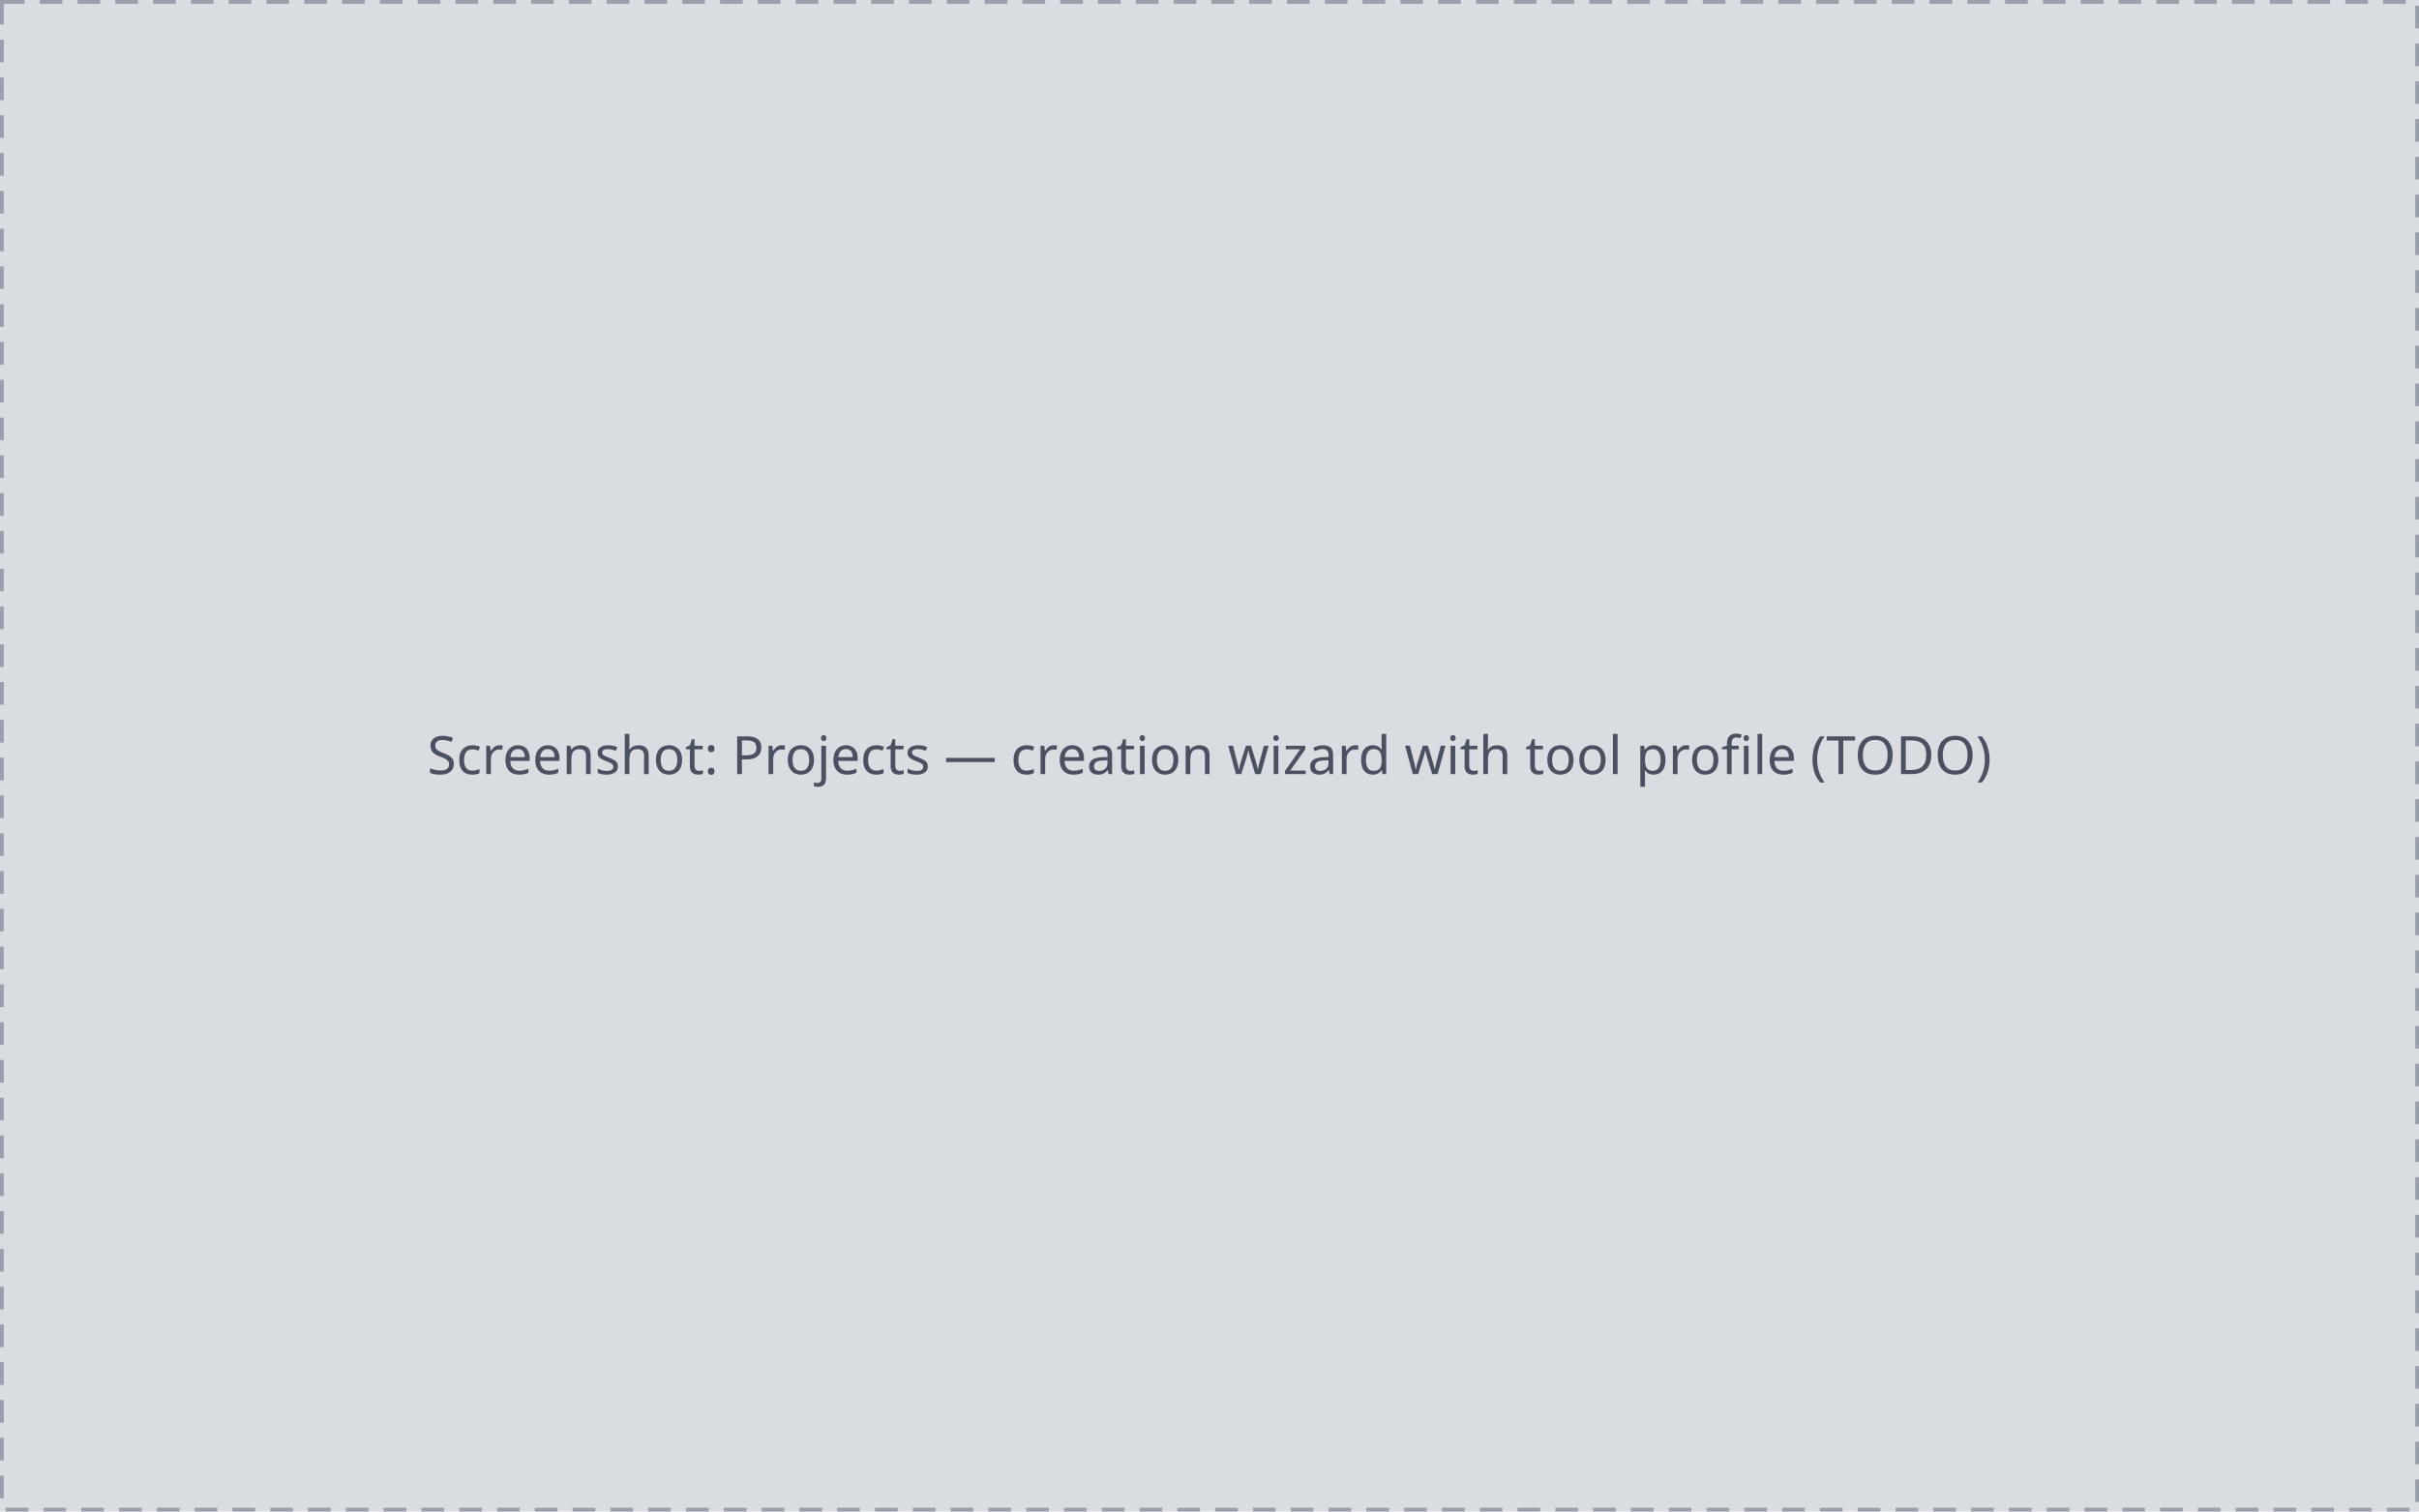
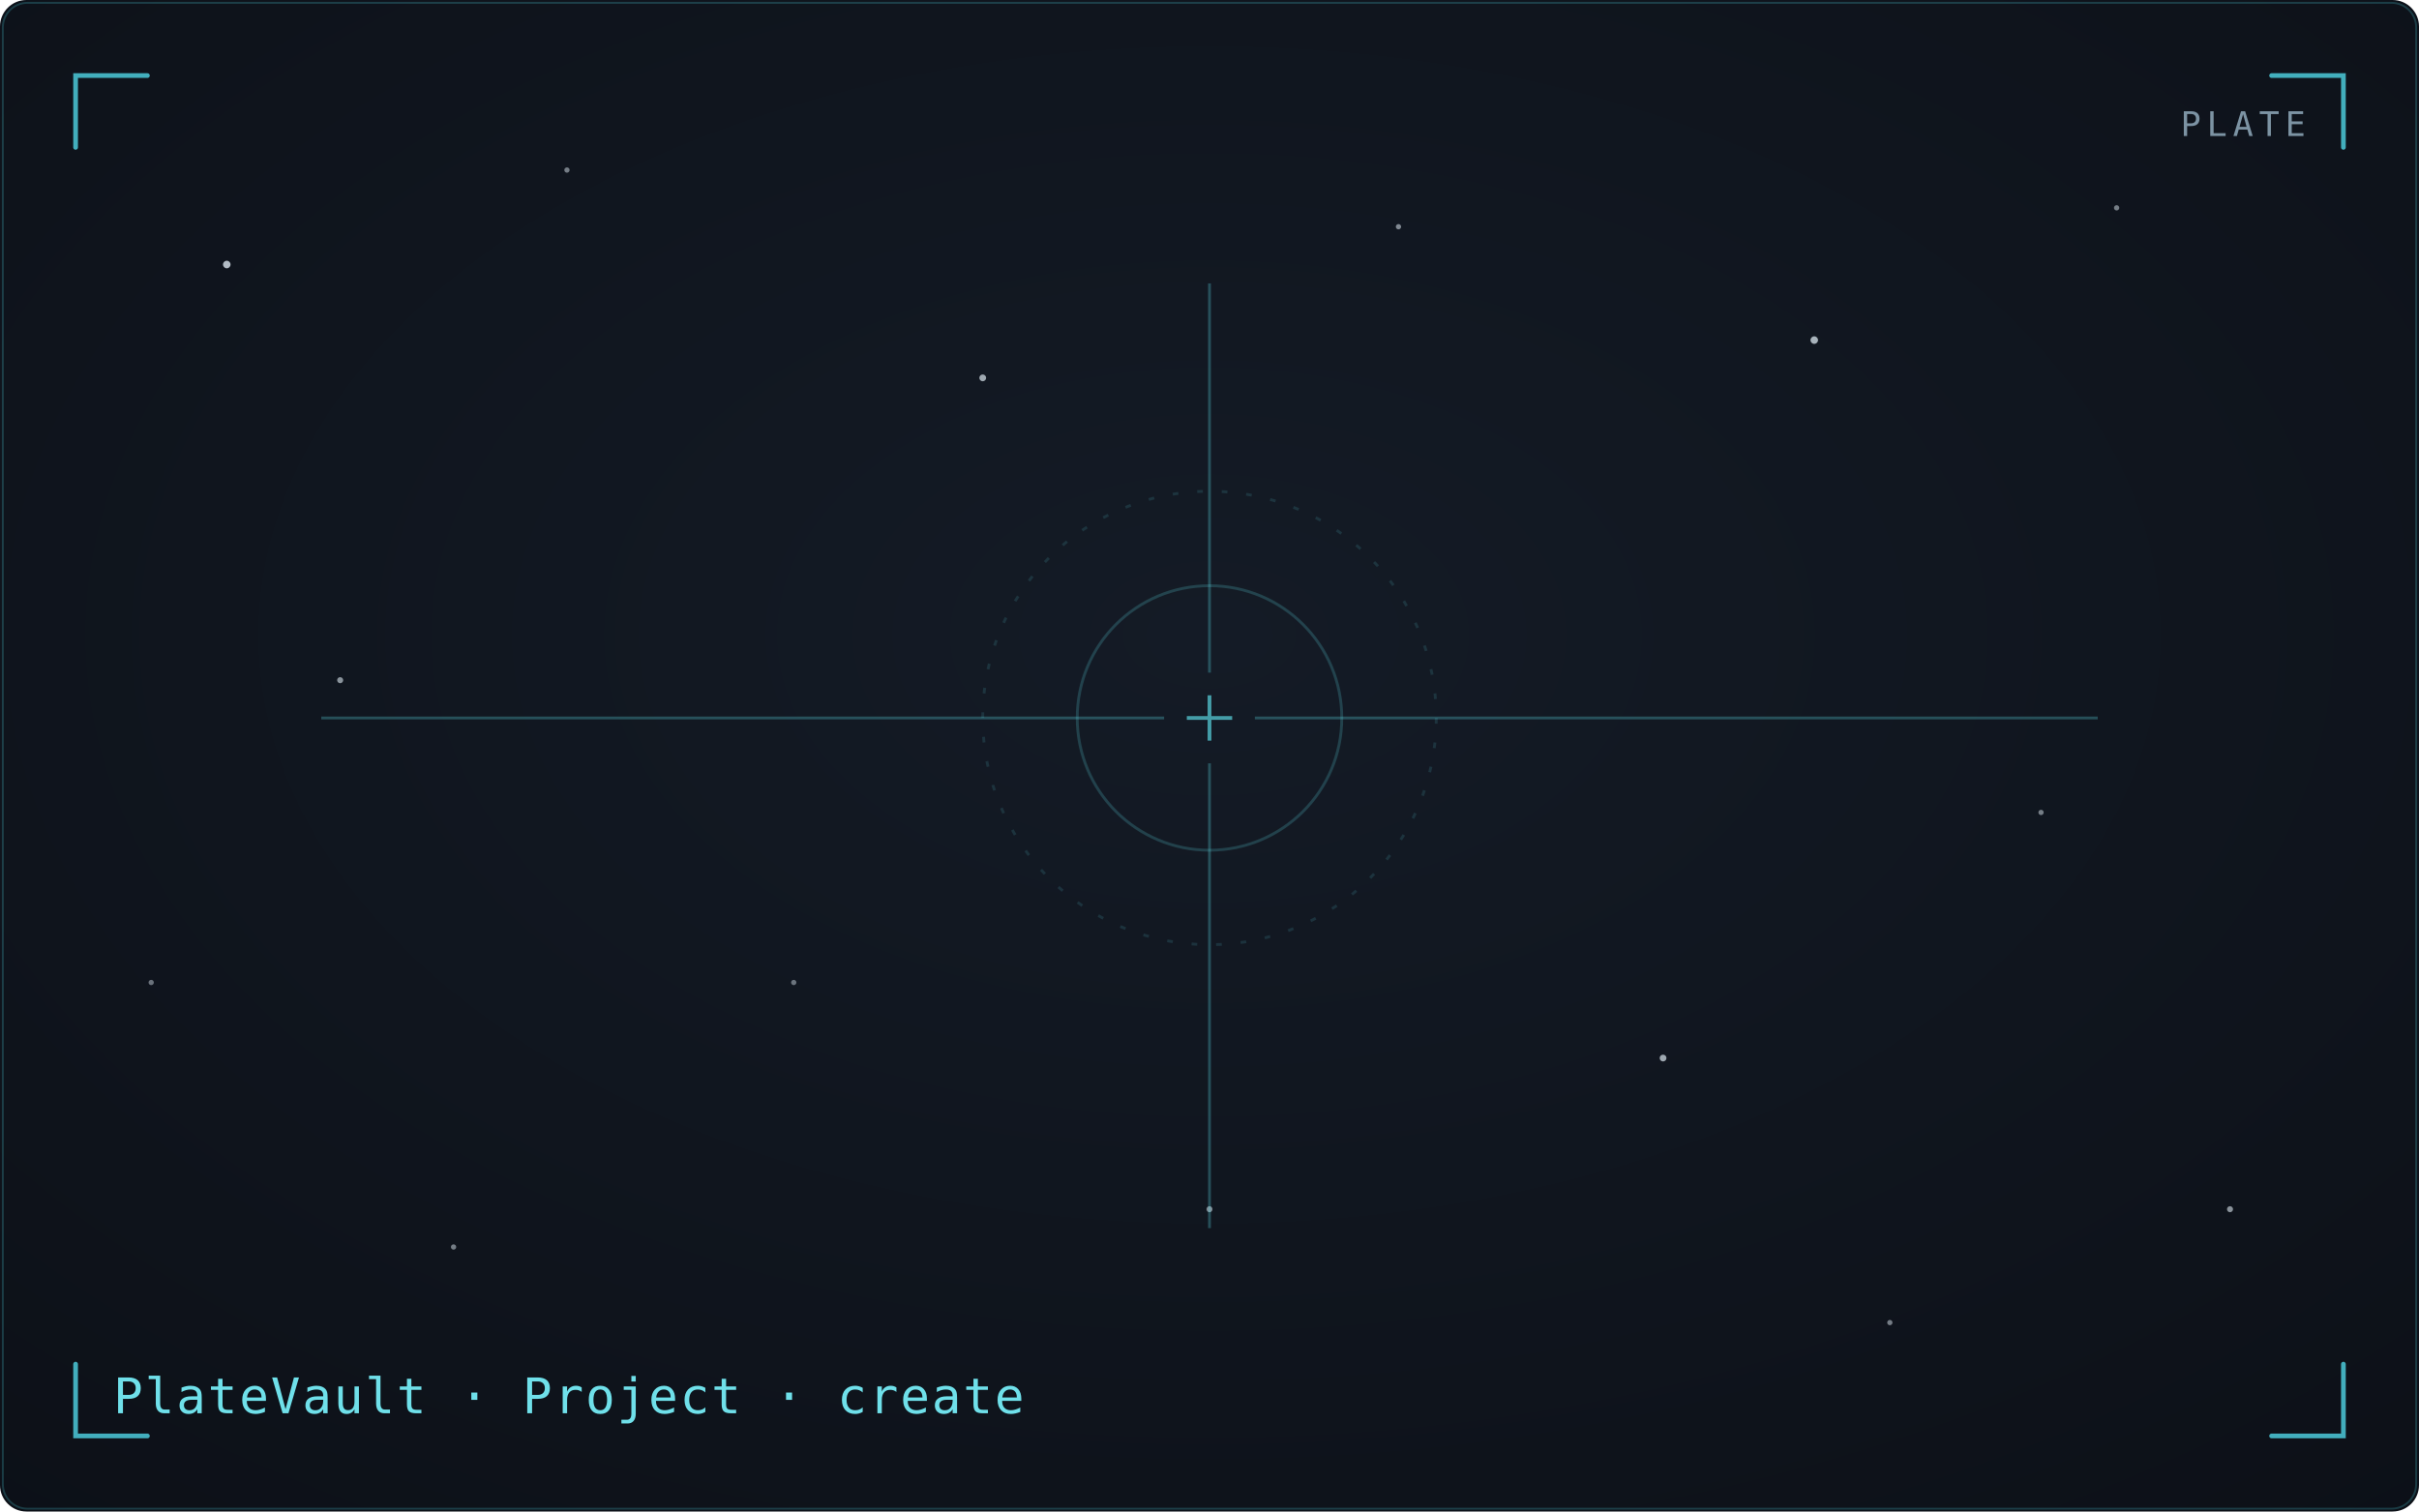
- <svg xmlns="http://www.w3.org/2000/svg" width="1280" height="800" viewBox="0 0 1280 800" role="img" aria-label="Screenshot: Projects — creation wizard with tool profile (TODO)">
-   <rect width="1280" height="800" fill="#d9dce1" />
-   <rect x="1" y="1" width="1278" height="798" fill="none" stroke="#9aa0ab" stroke-width="2" stroke-dasharray="12 8" />
-   <text x="50%" y="50%" font-family="system-ui, sans-serif" font-size="28" fill="#4b5160" text-anchor="middle" dominant-baseline="middle">Screenshot: Projects — creation wizard with tool profile (TODO)</text>
+ <svg xmlns="http://www.w3.org/2000/svg" width="1280" height="800" viewBox="0 0 1280 800" role="img" aria-label="Screenshot placeholder: Projects creation wizard with tool profile.">
+   <defs>
+     <radialGradient id="plate" cx="50%" cy="42%" r="78%">
+       <stop offset="0%" stop-color="#141b26" />
+       <stop offset="100%" stop-color="#0c1017" />
+     </radialGradient>
+   </defs>
+   <rect width="1280" height="800" rx="14" fill="url(#plate)" />
+   <rect x="1.5" y="1.5" width="1277" height="797" rx="13" fill="none" stroke="#4fd6e6" stroke-opacity="0.22" />
+   <g stroke="#4fd6e6" stroke-opacity="0.8" stroke-width="2.5" fill="none" stroke-linecap="round">
+     <path d="M40 78V40H78" />
+     <path d="M1202 40h38v38" />
+     <path d="M40 722v38h38" />
+     <path d="M1202 760h38v-38" />
+   </g>
+   <circle cx="120" cy="140" r="2" fill="#dbe6ee" fill-opacity="0.8" />
+   <circle cx="300" cy="90" r="1.4" fill="#dbe6ee" fill-opacity="0.5" />
+   <circle cx="520" cy="200" r="1.8" fill="#dbe6ee" fill-opacity="0.7" />
+   <circle cx="740" cy="120" r="1.4" fill="#dbe6ee" fill-opacity="0.55" />
+   <circle cx="960" cy="180" r="2" fill="#dbe6ee" fill-opacity="0.75" />
+   <circle cx="1120" cy="110" r="1.4" fill="#dbe6ee" fill-opacity="0.5" />
+   <circle cx="180" cy="360" r="1.6" fill="#dbe6ee" fill-opacity="0.6" />
+   <circle cx="420" cy="520" r="1.4" fill="#dbe6ee" fill-opacity="0.45" />
+   <circle cx="880" cy="560" r="1.8" fill="#dbe6ee" fill-opacity="0.7" />
+   <circle cx="1080" cy="430" r="1.4" fill="#dbe6ee" fill-opacity="0.5" />
+   <circle cx="640" cy="640" r="1.6" fill="#dbe6ee" fill-opacity="0.55" />
+   <circle cx="240" cy="660" r="1.4" fill="#dbe6ee" fill-opacity="0.5" />
+   <circle cx="1180" cy="640" r="1.6" fill="#dbe6ee" fill-opacity="0.6" />
+   <circle cx="80" cy="520" r="1.4" fill="#dbe6ee" fill-opacity="0.45" />
+   <circle cx="1000" cy="700" r="1.4" fill="#dbe6ee" fill-opacity="0.5" />
+   <g stroke="#5fe3ee" fill="none">
+     <circle cx="640" cy="380" r="70" stroke-opacity="0.20" stroke-width="1.5" />
+     <circle cx="640" cy="380" r="120" stroke-opacity="0.13" stroke-width="1.5" stroke-dasharray="3 10" />
+     <path d="M640 150V356M640 404V650" stroke-opacity="0.28" stroke-width="1.5" />
+     <path d="M170 380h446M664 380h446" stroke-opacity="0.28" stroke-width="1.5" />
+     <path d="M628 380h24M640 368v24" stroke-opacity="0.65" stroke-width="2" />
+   </g>
+   <text x="60" y="748" font-family="ui-monospace, SFMono-Regular, Menlo, monospace" font-size="26" letter-spacing="1" fill="#6fe0ea">PlateVault · Project · create</text>
+   <text x="1220" y="72" text-anchor="end" font-family="ui-monospace, SFMono-Regular, Menlo, monospace" font-size="18" letter-spacing="3" fill="#7c93a3">PLATE</text>
</svg>
